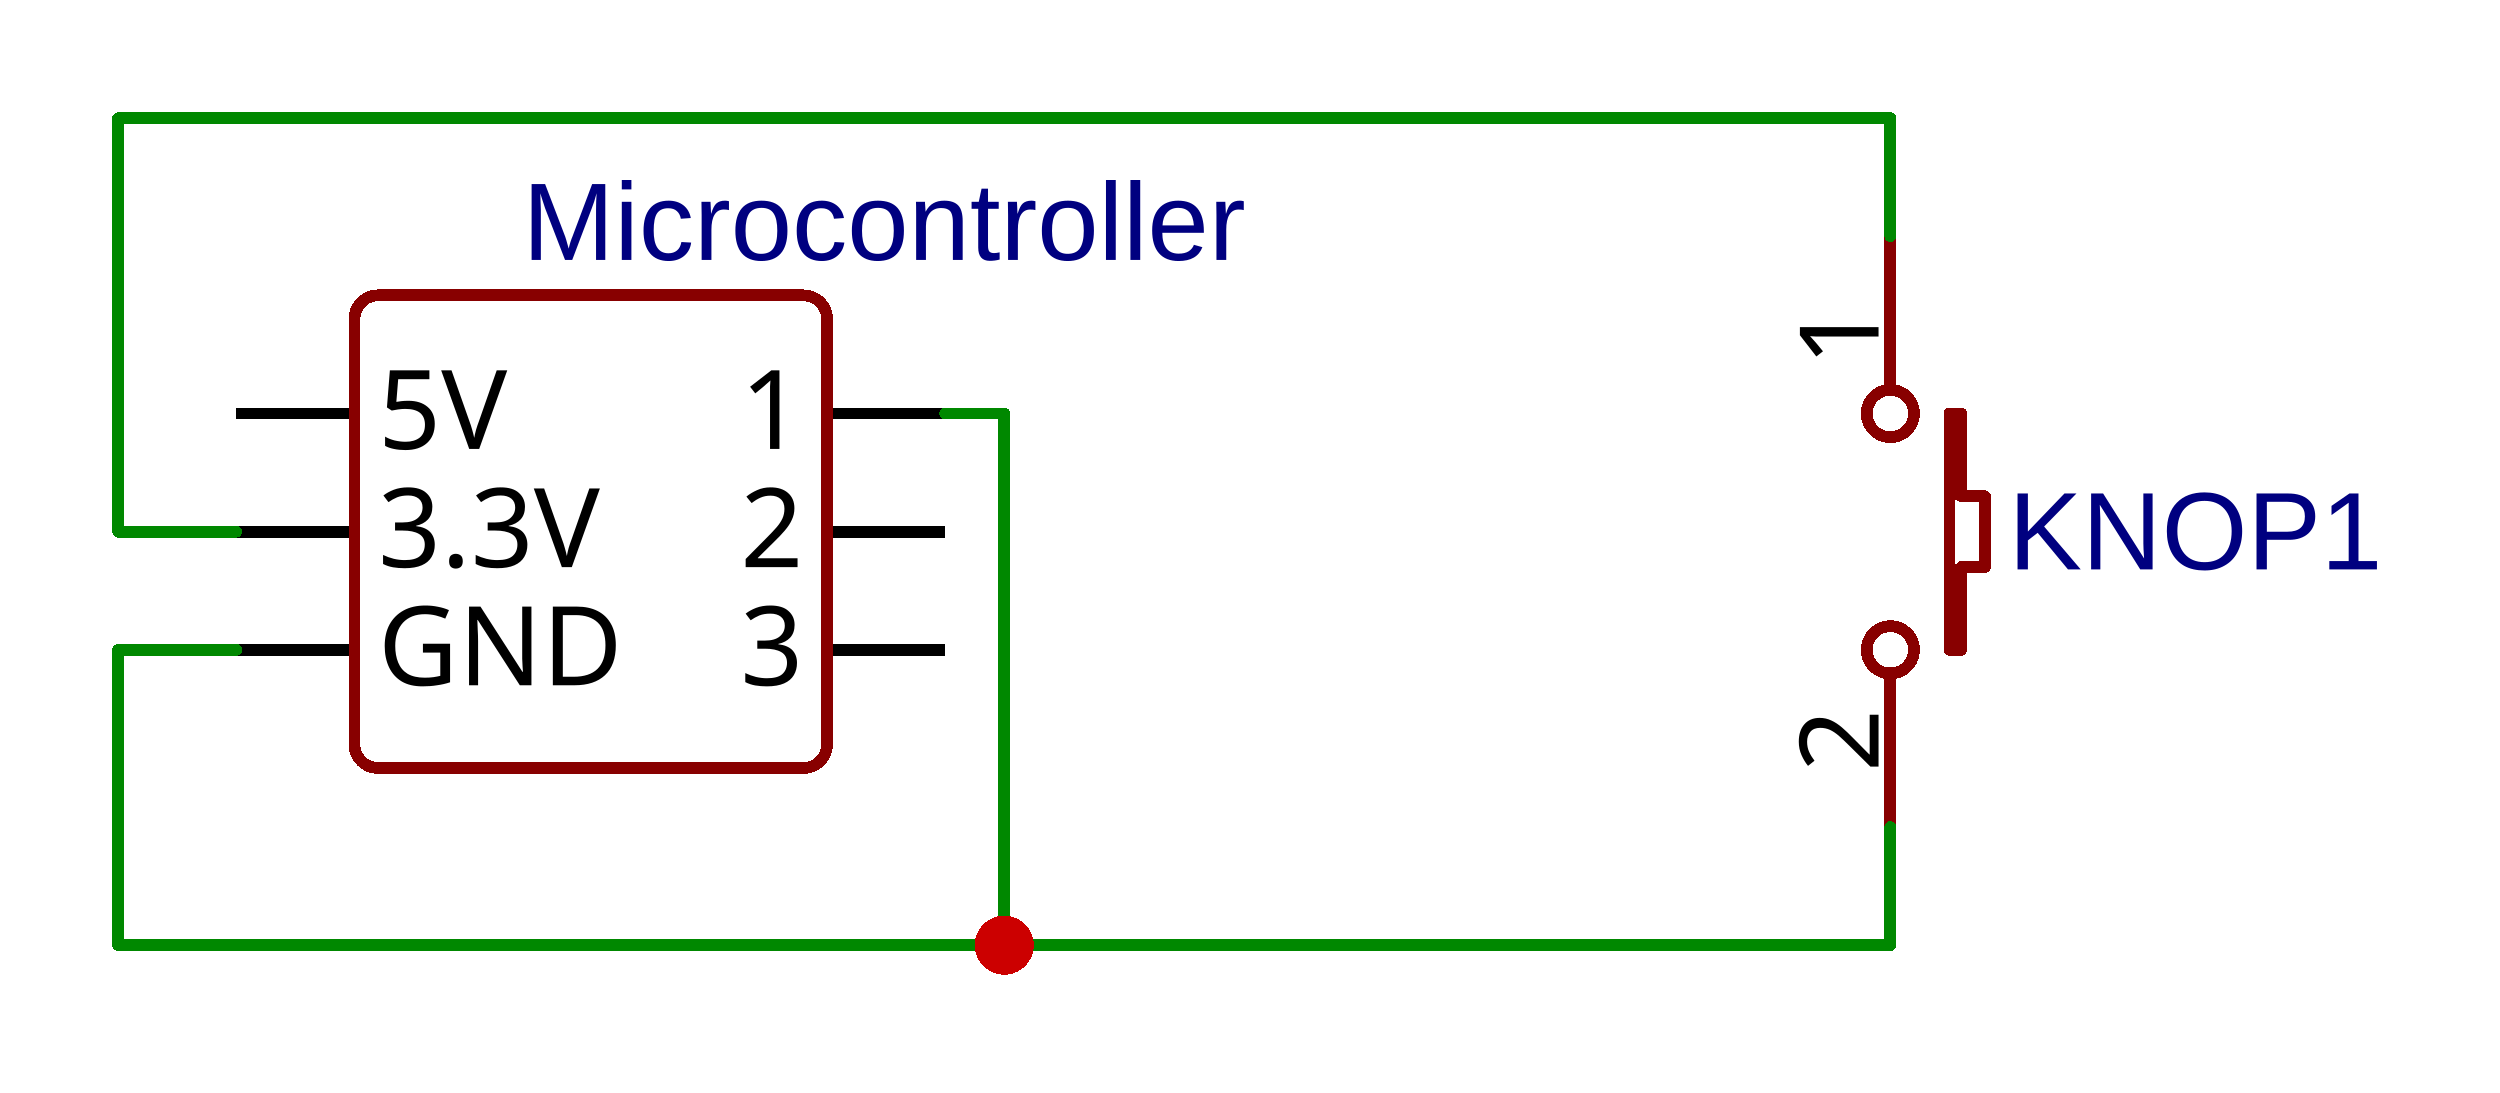
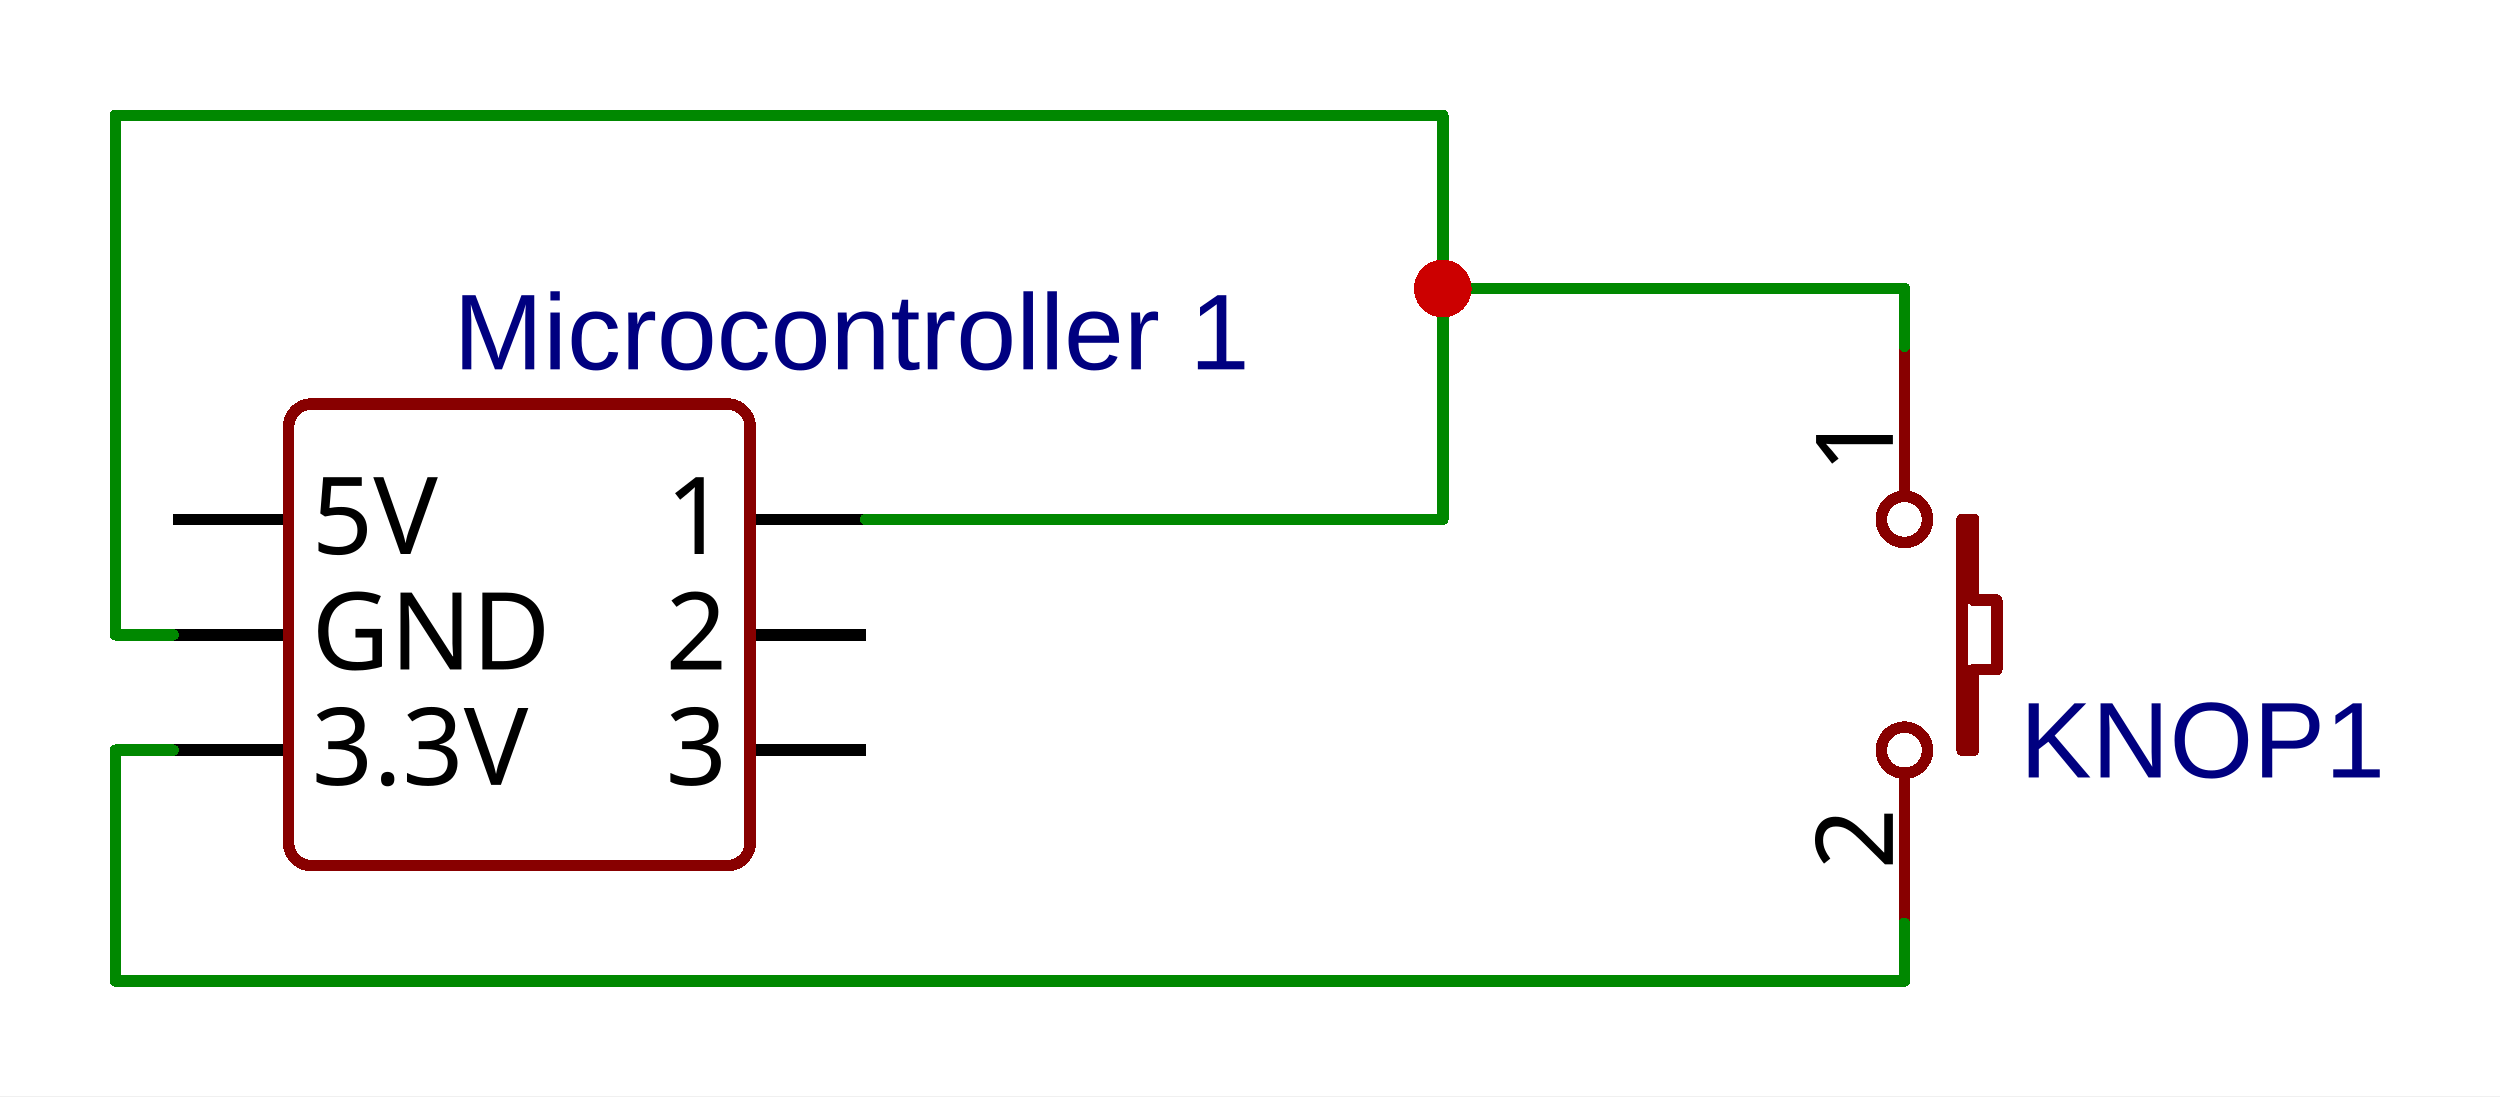
- <svg xmlns="http://www.w3.org/2000/svg" width="211.6" height="92.5" viewBox="-10 -105 211.6 92.5">
+ <svg xmlns="http://www.w3.org/2000/svg" width="216.6" height="95" viewBox="-5 -80 216.6 95">
  <style type="text/css">
path, polyline, polygon {stroke-linejoin:round;}
rect, circle, ellipse, polyline, line, polygon, path {shape-rendering:crispEdges;}
</style>
-   <rect x="-10" y="-105" width="211.6" height="92.5" fill="#FFFFFF" stroke="none" />
-   <g id="g1" c_spiceCmd="null" c_para="Prefix Start`1`" importFlag="0" c_portOfADImportHack="" c_transformList="">
-     <g c_origin="40,-60" c_para="package`IDC-TH_6P-P2.54_C11214`BOM_Supplier`LCSC`BOM_Manufacturer`BOOMELE`BOM_Manufacturer Part`2X3 2.54mm IDC Box`image`//image.lceda.cn/szlcsc/C11214.jpg`BOM_Supplier Part`C11214`spicePre`P`spiceSymbolName`HDR-IDC-2.54-2X3P`" c_partid="part_lib_ggea4db4c089c1a5dc4" id="ggea4db4c089c1a5dc4" locked="0" c_shapetype="group" c_etype="pinpart" puuid="847fe177175048f3817aae6b5949e649" uuid="25941d0a3007a8365e2032d4278dd8c0" convert_to_pcb="yes" datastrid="" pdatastrid="" utime="1585892801" add_into_bom="yes">
-       <g c_partid="part_annotation" id="gge230" c_shapetype="group">
-         <text c_note="note_name" x="34.23" y="-83" fill="#000080" font-family="Arial" font-size="7pt" font-weight="" font-style="" dominant-baseline="" text-anchor="start">Microcontroller</text>
+   <rect x="-5" y="-80" width="216.6" height="95" fill="#FFFFFF" stroke="none" />
+   <g id="g1" c_spiceCmd="null" c_para="Prefix Start`1" importFlag="" c_portOfADImportHack="" c_transformList="">
+     <g c_origin="40,-25" c_para="package`IDC-TH_6P-P2.54_C11214`BOM_Supplier`LCSC`BOM_Manufacturer`BOOMELE`BOM_Manufacturer Part`2X3 2.54mm IDC Box`image`//image.lceda.cn/szlcsc/C11214.jpg`BOM_Supplier Part`C11214`spicePre`P`spiceSymbolName`HDR-IDC-2.54-2X3P`" c_partid="part_lib_gge65fb43146dc01bc6" id="gge65fb43146dc01bc6" locked="0" c_shapetype="group" c_etype="pinpart" puuid="847fe177175048f3817aae6b5949e649" uuid="25941d0a3007a8365e2032d4278dd8c0" convert_to_pcb="yes" datastrid="" pdatastrid="" utime="1585892801" add_into_bom="yes">
+       <g c_partid="part_annotation" id="gge238" c_shapetype="group">
+         <text c_note="note_name" x="34.29" y="-48" fill="#000080" font-family="Arial" font-size="7pt" font-weight="" font-style="" dominant-baseline="" text-anchor="start">Microcontroller 1</text>
      </g>
-       <g c_partid="part_annotation" id="gge659" display="none" c_shapetype="group">
-         <text c_note="note_pre" x="34.29" y="-92.11" fill="#000080" font-family="Arial" font-size="7pt" font-weight="" font-style="" dominant-baseline="" text-anchor="start">P1</text>
+       <g c_partid="part_annotation" id="gge244" display="none" c_shapetype="group">
+         <text c_note="note_pre" x="34.29" y="-57.11" fill="#000080" font-family="Arial" font-size="7pt" font-weight="" font-style="" dominant-baseline="" text-anchor="start">P3</text>
      </g>
-       <g c_partid="part_pin" c_etype="pinpart" c_show="show" c_elec="0" c_spicepin="1" c_origin="10,-70" id="gge242" locked="0" c_rotation="180">
-         <text x="22" y="-67" font-family="Verdana" font-size="7pt" fill="#000000" text-anchor="start" c_pinname="5V">5V</text>
-         <text x="20" y="-71" font-family="Verdana" font-size="7pt" fill="#000000" text-anchor="end" c_pinnumber="1" display="none">1</text>
-         <circle c_pindot="true" class="pindot" cx="10" cy="-70" r="2" fill="none" stroke="none" />
-         <path d="M 10 -70 h 10" fill="none" stroke="#000000" stroke-width="1" />
-         <circle cx="17" cy="-70" r="3" stroke="#000000" fill="none" stroke-width="1" display="none" />
-         <path d="M 20 -67 L 23 -70 L 20 -73" fill="none" stroke="#000000" stroke-width="1" display="none" />
+       <g c_partid="part_pin" c_etype="pinpart" c_show="show" c_elec="0" c_spicepin="1" c_origin="10,-35" id="gge250" locked="0" c_rotation="180">
+         <text x="22" y="-32" font-family="Verdana" font-size="7pt" fill="#000000" text-anchor="start" c_pinname="5V">5V</text>
+         <text x="20" y="-36" font-family="Verdana" font-size="7pt" fill="#000000" text-anchor="end" c_pinnumber="1" display="none">1</text>
+         <circle c_pindot="true" class="pindot" cx="10" cy="-35" r="2" fill="none" stroke="none" />
+         <path d="M 10 -35 h 10" fill="none" stroke="#000000" stroke-width="1" />
+         <circle cx="17" cy="-35" r="3" stroke="#000000" fill="none" stroke-width="1" display="none" />
+         <path d="M 20 -32 L 23 -35 L 20 -38" fill="none" stroke="#000000" stroke-width="1" display="none" />
      </g>
-       <g c_partid="part_pin" c_etype="pinpart" c_show="show" c_elec="0" c_spicepin="2" c_origin="70,-70" id="gge263" locked="0" c_rotation="0">
-         <text x="58" y="-67" font-family="Verdana" font-size="7pt" fill="#000000" text-anchor="end" c_pinname="1">1</text>
-         <text x="60" y="-71" font-family="Verdana" font-size="7pt" fill="#000000" text-anchor="start" c_pinnumber="2" display="none">2</text>
-         <circle c_pindot="true" class="pindot" cx="70" cy="-70" r="2" fill="none" stroke="none" />
-         <path d="M 70 -70 h -10" fill="none" stroke="#000000" stroke-width="1" />
-         <circle cx="63" cy="-70" r="3" stroke="#000000" fill="none" stroke-width="1" display="none" />
-         <path d="M 60 -73 L 57 -70 L 60 -67" fill="none" stroke="#000000" stroke-width="1" display="none" />
+       <g c_partid="part_pin" c_etype="pinpart" c_show="show" c_elec="0" c_spicepin="2" c_origin="70,-35" id="gge271" locked="0" c_rotation="0">
+         <text x="58" y="-32" font-family="Verdana" font-size="7pt" fill="#000000" text-anchor="end" c_pinname="1">1</text>
+         <text x="60" y="-36" font-family="Verdana" font-size="7pt" fill="#000000" text-anchor="start" c_pinnumber="2" display="none">2</text>
+         <circle c_pindot="true" class="pindot" cx="70" cy="-35" r="2" fill="none" stroke="none" />
+         <path d="M 70 -35 h -10" fill="none" stroke="#000000" stroke-width="1" />
+         <circle cx="63" cy="-35" r="3" stroke="#000000" fill="none" stroke-width="1" display="none" />
+         <path d="M 60 -38 L 57 -35 L 60 -32" fill="none" stroke="#000000" stroke-width="1" display="none" />
      </g>
-       <g c_partid="part_pin" c_etype="pinpart" c_show="show" c_elec="0" c_spicepin="3" c_origin="10,-60" id="gge284" locked="0" c_rotation="180">
-         <text x="22" y="-57" font-family="Verdana" font-size="7pt" fill="#000000" text-anchor="start" c_pinname="3.3V">3.3V</text>
-         <text x="20" y="-61" font-family="Verdana" font-size="7pt" fill="#000000" text-anchor="end" c_pinnumber="3" display="none">3</text>
-         <circle c_pindot="true" class="pindot" cx="10" cy="-60" r="2" fill="none" stroke="none" />
-         <path d="M 10 -60 h 10" fill="none" stroke="#000000" stroke-width="1" />
-         <circle cx="17" cy="-60" r="3" stroke="#000000" fill="none" stroke-width="1" display="none" />
-         <path d="M 20 -57 L 23 -60 L 20 -63" fill="none" stroke="#000000" stroke-width="1" display="none" />
+       <g c_partid="part_pin" c_etype="pinpart" c_show="show" c_elec="0" c_spicepin="3" c_origin="10,-25" id="gge292" locked="0" c_rotation="180">
+         <text x="22" y="-22" font-family="Verdana" font-size="7pt" fill="#000000" text-anchor="start" c_pinname="GND">GND</text>
+         <text x="20" y="-26" font-family="Verdana" font-size="7pt" fill="#000000" text-anchor="end" c_pinnumber="3" display="none">3</text>
+         <circle c_pindot="true" class="pindot" cx="10" cy="-25" r="2" fill="none" stroke="none" />
+         <path d="M 10 -25 h 10" fill="none" stroke="#000000" stroke-width="1" />
+         <circle cx="17" cy="-25" r="3" stroke="#000000" fill="none" stroke-width="1" display="none" />
+         <path d="M 20 -22 L 23 -25 L 20 -28" fill="none" stroke="#000000" stroke-width="1" display="none" />
      </g>
-       <g c_partid="part_pin" c_etype="pinpart" c_show="show" c_elec="0" c_spicepin="4" c_origin="70,-60" id="gge305" locked="0" c_rotation="0">
-         <text x="58" y="-57" font-family="Verdana" font-size="7pt" fill="#000000" text-anchor="end" c_pinname="2">2</text>
-         <text x="60" y="-61" font-family="Verdana" font-size="7pt" fill="#000000" text-anchor="start" c_pinnumber="4" display="none">4</text>
-         <circle c_pindot="true" class="pindot" cx="70" cy="-60" r="2" fill="none" stroke="none" />
-         <path d="M 70 -60 h -10" fill="none" stroke="#000000" stroke-width="1" />
-         <circle cx="63" cy="-60" r="3" stroke="#000000" fill="none" stroke-width="1" display="none" />
-         <path d="M 60 -63 L 57 -60 L 60 -57" fill="none" stroke="#000000" stroke-width="1" display="none" />
+       <g c_partid="part_pin" c_etype="pinpart" c_show="show" c_elec="0" c_spicepin="4" c_origin="70,-25" id="gge313" locked="0" c_rotation="0">
+         <text x="58" y="-22" font-family="Verdana" font-size="7pt" fill="#000000" text-anchor="end" c_pinname="2">2</text>
+         <text x="60" y="-26" font-family="Verdana" font-size="7pt" fill="#000000" text-anchor="start" c_pinnumber="4" display="none">4</text>
+         <circle c_pindot="true" class="pindot" cx="70" cy="-25" r="2" fill="none" stroke="none" />
+         <path d="M 70 -25 h -10" fill="none" stroke="#000000" stroke-width="1" />
+         <circle cx="63" cy="-25" r="3" stroke="#000000" fill="none" stroke-width="1" display="none" />
+         <path d="M 60 -28 L 57 -25 L 60 -22" fill="none" stroke="#000000" stroke-width="1" display="none" />
      </g>
-       <g c_partid="part_pin" c_etype="pinpart" c_show="show" c_elec="0" c_spicepin="5" c_origin="10,-50" id="gge326" locked="0" c_rotation="180">
-         <text x="22" y="-47" font-family="Verdana" font-size="7pt" fill="#000000" text-anchor="start" c_pinname="GND">GND</text>
-         <text x="20" y="-51" font-family="Verdana" font-size="7pt" fill="#000000" text-anchor="end" c_pinnumber="5" display="none">5</text>
-         <circle c_pindot="true" class="pindot" cx="10" cy="-50" r="2" fill="none" stroke="none" />
-         <path d="M 10 -50 h 10" fill="none" stroke="#000000" stroke-width="1" />
-         <circle cx="17" cy="-50" r="3" stroke="#000000" fill="none" stroke-width="1" display="none" />
-         <path d="M 20 -47 L 23 -50 L 20 -53" fill="none" stroke="#000000" stroke-width="1" display="none" />
+       <g c_partid="part_pin" c_etype="pinpart" c_show="show" c_elec="0" c_spicepin="5" c_origin="10,-15" id="gge334" locked="0" c_rotation="180">
+         <text x="22" y="-12" font-family="Verdana" font-size="7pt" fill="#000000" text-anchor="start" c_pinname="3.3V">3.3V</text>
+         <text x="20" y="-16" font-family="Verdana" font-size="7pt" fill="#000000" text-anchor="end" c_pinnumber="5" display="none">5</text>
+         <circle c_pindot="true" class="pindot" cx="10" cy="-15" r="2" fill="none" stroke="none" />
+         <path d="M 10 -15 h 10" fill="none" stroke="#000000" stroke-width="1" />
+         <circle cx="17" cy="-15" r="3" stroke="#000000" fill="none" stroke-width="1" display="none" />
+         <path d="M 20 -12 L 23 -15 L 20 -18" fill="none" stroke="#000000" stroke-width="1" display="none" />
      </g>
-       <g c_partid="part_pin" c_etype="pinpart" c_show="show" c_elec="0" c_spicepin="6" c_origin="70,-50" id="gge347" locked="0" c_rotation="0">
-         <text x="58" y="-47" font-family="Verdana" font-size="7pt" fill="#000000" text-anchor="end" c_pinname="3">3</text>
-         <text x="60" y="-51" font-family="Verdana" font-size="7pt" fill="#000000" text-anchor="start" c_pinnumber="6" display="none">6</text>
-         <circle c_pindot="true" class="pindot" cx="70" cy="-50" r="2" fill="none" stroke="none" />
-         <path d="M 70 -50 h -10" fill="none" stroke="#000000" stroke-width="1" />
-         <circle cx="63" cy="-50" r="3" stroke="#000000" fill="none" stroke-width="1" display="none" />
-         <path d="M 60 -53 L 57 -50 L 60 -47" fill="none" stroke="#000000" stroke-width="1" display="none" />
+       <g c_partid="part_pin" c_etype="pinpart" c_show="show" c_elec="0" c_spicepin="6" c_origin="70,-15" id="gge355" locked="0" c_rotation="0">
+         <text x="58" y="-12" font-family="Verdana" font-size="7pt" fill="#000000" text-anchor="end" c_pinname="3">3</text>
+         <text x="60" y="-16" font-family="Verdana" font-size="7pt" fill="#000000" text-anchor="start" c_pinnumber="6" display="none">6</text>
+         <circle c_pindot="true" class="pindot" cx="70" cy="-15" r="2" fill="none" stroke="none" />
+         <path d="M 70 -15 h -10" fill="none" stroke="#000000" stroke-width="1" />
+         <circle cx="63" cy="-15" r="3" stroke="#000000" fill="none" stroke-width="1" display="none" />
+         <path d="M 60 -18 L 57 -15 L 60 -12" fill="none" stroke="#000000" stroke-width="1" display="none" />
      </g>
-       <rect id="gge368" locked="0" c_etype="" x="20" y="-80" rx="2" ry="2" width="40" height="40" stroke="#880000" stroke-width="1" fill="none" />
+       <rect id="gge376" locked="0" c_etype="" x="20" y="-45" rx="2" ry="2" width="40" height="40" stroke="#880000" stroke-width="1" fill="none" />
    </g>
-     <g c_origin="150,-60" c_para="package`KEY-SMD_2P-L6.2-W3.6-LS8.0`BOM_Supplier Part`C118141`BOM_Supplier`LCSC`BOM_Manufacturer Part`K2-1107ST-A4SW-06`Contributor`LCEDA_Lib`制造商`韩国韩荣`spicePre`K`spiceSymbolName`K2-3.6×6.1_SMD`" c_partid="part_lib_gge6d5fc863f953e0fe" id="gge6d5fc863f953e0fe" locked="0" c_shapetype="group" c_etype="pinpart" puuid="daacbe2eec304950b61eef2efe596556" uuid="5c1036b53a4146e4841df4ed0a9de8f0" convert_to_pcb="yes" datastrid="" pdatastrid="" utime="1586866326" add_into_bom="yes" c_rotation="270">
-       <g c_partid="part_annotation" id="gge656" display="none" c_shapetype="group">
-         <text c_note="note_name" x="160" y="-47.7" fill="#000080" font-family="Arial" font-size="7pt" font-weight="" font-style="" dominant-baseline="" text-anchor="start">_</text>
+     <g c_origin="160,-25" c_para="package`KEY-SMD_2P-L6.2-W3.6-LS8.0`BOM_Supplier Part`C118141`BOM_Supplier`LCSC`BOM_Manufacturer Part`K2-1107ST-A4SW-06`Contributor`LCEDA_Lib`制造商`韩国韩荣`spicePre`K`spiceSymbolName`K2-3.6×6.1_SMD`" c_partid="part_lib_gge187d81dfdb1361bf" id="gge187d81dfdb1361bf" locked="0" c_shapetype="group" c_etype="pinpart" puuid="daacbe2eec304950b61eef2efe596556" uuid="5c1036b53a4146e4841df4ed0a9de8f0" convert_to_pcb="yes" datastrid="" pdatastrid="" utime="1586866326" add_into_bom="yes" c_rotation="270">
+       <g c_partid="part_annotation" id="gge964" c_shapetype="group">
+         <text c_note="note_name" x="170" y="-12.64" fill="#000080" font-family="Arial" font-size="7pt" font-weight="" font-style="" dominant-baseline="" text-anchor="start">KNOP1</text>
      </g>
-       <g c_partid="part_annotation" id="gge524" c_shapetype="group">
-         <text c_note="note_pre" x="160" y="-56.81" fill="#000080" font-family="Arial" font-size="7pt" font-weight="" font-style="" dominant-baseline="" text-anchor="start">KNOP1</text>
+       <g c_partid="part_annotation" id="gge1096" display="none" c_shapetype="group">
+         <text c_note="note_pre" x="170" y="-21.79" fill="#000080" font-family="Arial" font-size="7pt" font-weight="" font-style="" dominant-baseline="" text-anchor="start">KEY1</text>
      </g>
-       <ellipse cx="150" cy="-50" rx="2" ry="2" id="gge530" locked="0" stroke="#880000" stroke-width="1" fill="none" />
-       <ellipse cx="150" cy="-70" rx="2" ry="2" id="gge533" locked="0" stroke="#880000" stroke-width="1" fill="none" />
-       <g c_partid="part_pin" c_etype="pinpart" c_show="show" c_elec="0" c_spicepin="1" c_origin="150,-85" id="gge536" locked="0" c_rotation="90">
-         <text x="153" y="-70" font-family="Verdana" font-size="7pt" fill="#000000" text-anchor="end" c_pinname="1" display="none" transform="rotate(270,153,-70)">1</text>
-         <text x="149" y="-74" font-family="Verdana" font-size="7pt" fill="#000000" text-anchor="start" c_pinnumber="1" transform="rotate(270,149,-74)">1</text>
-         <circle c_pindot="true" class="pindot" cx="150" cy="-85" r="2" fill="none" stroke="none" />
-         <path d="M 150 -85 v 13" fill="none" stroke="#880000" stroke-width="1" />
-         <circle cx="150" cy="-75" r="3" stroke="#880000" fill="none" stroke-width="1" display="none" />
-         <path d="M 147 -72 L 150 -69 L 153 -72" fill="none" stroke="#880000" stroke-width="1" display="none" />
+       <ellipse cx="160" cy="-15" rx="2" ry="2" id="gge976" locked="0" stroke="#880000" stroke-width="1" fill="none" />
+       <ellipse cx="160" cy="-35" rx="2" ry="2" id="gge979" locked="0" stroke="#880000" stroke-width="1" fill="none" />
+       <g c_partid="part_pin" c_etype="pinpart" c_show="show" c_elec="0" c_spicepin="1" c_origin="160,-50" id="gge982" locked="0" c_rotation="90">
+         <text x="163" y="-35" font-family="Verdana" font-size="7pt" fill="#000000" text-anchor="end" c_pinname="1" display="none" transform="rotate(270,163,-35)">1</text>
+         <text x="159" y="-39" font-family="Verdana" font-size="7pt" fill="#000000" text-anchor="start" c_pinnumber="1" transform="rotate(270,159,-39)">1</text>
+         <circle c_pindot="true" class="pindot" cx="160" cy="-50" r="2" fill="none" stroke="none" />
+         <path d="M 160 -50 v 13" fill="none" stroke="#880000" stroke-width="1" />
+         <circle cx="160" cy="-40" r="3" stroke="#880000" fill="none" stroke-width="1" display="none" />
+         <path d="M 157 -37 L 160 -34 L 163 -37" fill="none" stroke="#880000" stroke-width="1" display="none" />
      </g>
-       <g c_partid="part_pin" c_etype="pinpart" c_show="show" c_elec="0" c_spicepin="2" c_origin="150,-35" id="gge557" locked="0" c_rotation="270">
-         <text x="153" y="-50" font-family="Verdana" font-size="7pt" fill="#000000" text-anchor="start" c_pinname="2" display="none" transform="rotate(270,153,-50)">2</text>
-         <text x="149" y="-45" font-family="Verdana" font-size="7pt" fill="#000000" text-anchor="end" c_pinnumber="2" transform="rotate(270,149,-45)">2</text>
-         <circle c_pindot="true" class="pindot" cx="150" cy="-35" r="2" fill="none" stroke="none" />
-         <path d="M 150 -35 v -13" fill="none" stroke="#880000" stroke-width="1" />
-         <circle cx="150" cy="-45" r="3" stroke="#880000" fill="none" stroke-width="1" display="none" />
-         <path d="M 153 -48 L 150 -51 L 147 -48" fill="none" stroke="#880000" stroke-width="1" display="none" />
+       <g c_partid="part_pin" c_etype="pinpart" c_show="show" c_elec="0" c_spicepin="2" c_origin="160,0" id="gge1003" locked="0" c_rotation="270">
+         <text x="163" y="-15" font-family="Verdana" font-size="7pt" fill="#000000" text-anchor="start" c_pinname="2" display="none" transform="rotate(270,163,-15)">2</text>
+         <text x="159" y="-10" font-family="Verdana" font-size="7pt" fill="#000000" text-anchor="end" c_pinnumber="2" transform="rotate(270,159,-10)">2</text>
+         <circle c_pindot="true" class="pindot" cx="160" cy="0" r="2" fill="none" stroke="none" />
+         <path d="M 160 0 v -13" fill="none" stroke="#880000" stroke-width="1" />
+         <circle cx="160" cy="-10" r="3" stroke="#880000" fill="none" stroke-width="1" display="none" />
+         <path d="M 163 -13 L 160 -16 L 157 -13" fill="none" stroke="#880000" stroke-width="1" display="none" />
      </g>
-       <polyline points="155 -70 155 -50 156 -50 156 -57 158 -57 158 -63 156 -63 156 -70 155 -70" stroke="#880000" id="gge578" locked="0" stroke-width="1" fill="none" stroke-linecap="round" />
+       <polyline points="165 -35 165 -15 166 -15 166 -22 168 -22 168 -28 166 -28 166 -35 165 -35" stroke="#880000" id="gge1024" locked="0" stroke-width="1" fill="none" stroke-linecap="round" />
    </g>
-     <polyline c_etype="wire" c_shapetype="line" points="10 -60 0 -60 0 -95 150 -95 150 -85" stroke="#008800" id="gge717" locked="0" stroke-width="1" fill="none" stroke-linecap="round" />
-     <polyline c_etype="wire" c_shapetype="line" points="70 -70 75 -70 75 -25 150 -25 150 -35" stroke="#008800" id="gge726" locked="0" stroke-width="1" fill="none" stroke-linecap="round" />
-     <polyline c_etype="wire" c_shapetype="line" points="10 -50 0 -50 0 -25 75 -25" stroke="#008800" id="gge729" locked="0" stroke-width="1" fill="none" stroke-linecap="round" />
-     <g c_partid="part_junction" c_etype="pinpart" c_origin="75,-25" id="gge730" locked="0" c_shapetype="group">
-       <circle c_pindot="true" class="pindot" cx="75" cy="-25" r="2" fill="none" stroke="none" />
-       <circle cx="75" cy="-25" r="2.5" fill="#CC0000" stroke-width="1" />
+     <polyline c_etype="wire" c_shapetype="line" points="70 -35 120 -35 120 -55 160 -55 160 -50" stroke="#008800" id="gge1099" locked="0" stroke-width="1" fill="none" stroke-linecap="round" />
+     <polyline c_etype="wire" c_shapetype="line" points="10 -15 5 -15 5 5 160 5 160 0" stroke="#008800" id="gge1102" locked="0" stroke-width="1" fill="none" stroke-linecap="round" />
+     <polyline c_etype="wire" c_shapetype="line" points="10 -25 5 -25 5 -70 120 -70 120 -55" stroke="#008800" id="gge1108" locked="0" stroke-width="1" fill="none" stroke-linecap="round" />
+     <g c_partid="part_junction" c_etype="pinpart" c_origin="120,-55" id="gge1109" locked="0" c_shapetype="group">
+       <circle c_pindot="true" class="pindot" cx="120" cy="-55" r="2" fill="none" stroke="none" />
+       <circle cx="120" cy="-55" r="2.5" fill="#CC0000" stroke-width="1" />
    </g>
  </g>
</svg>
